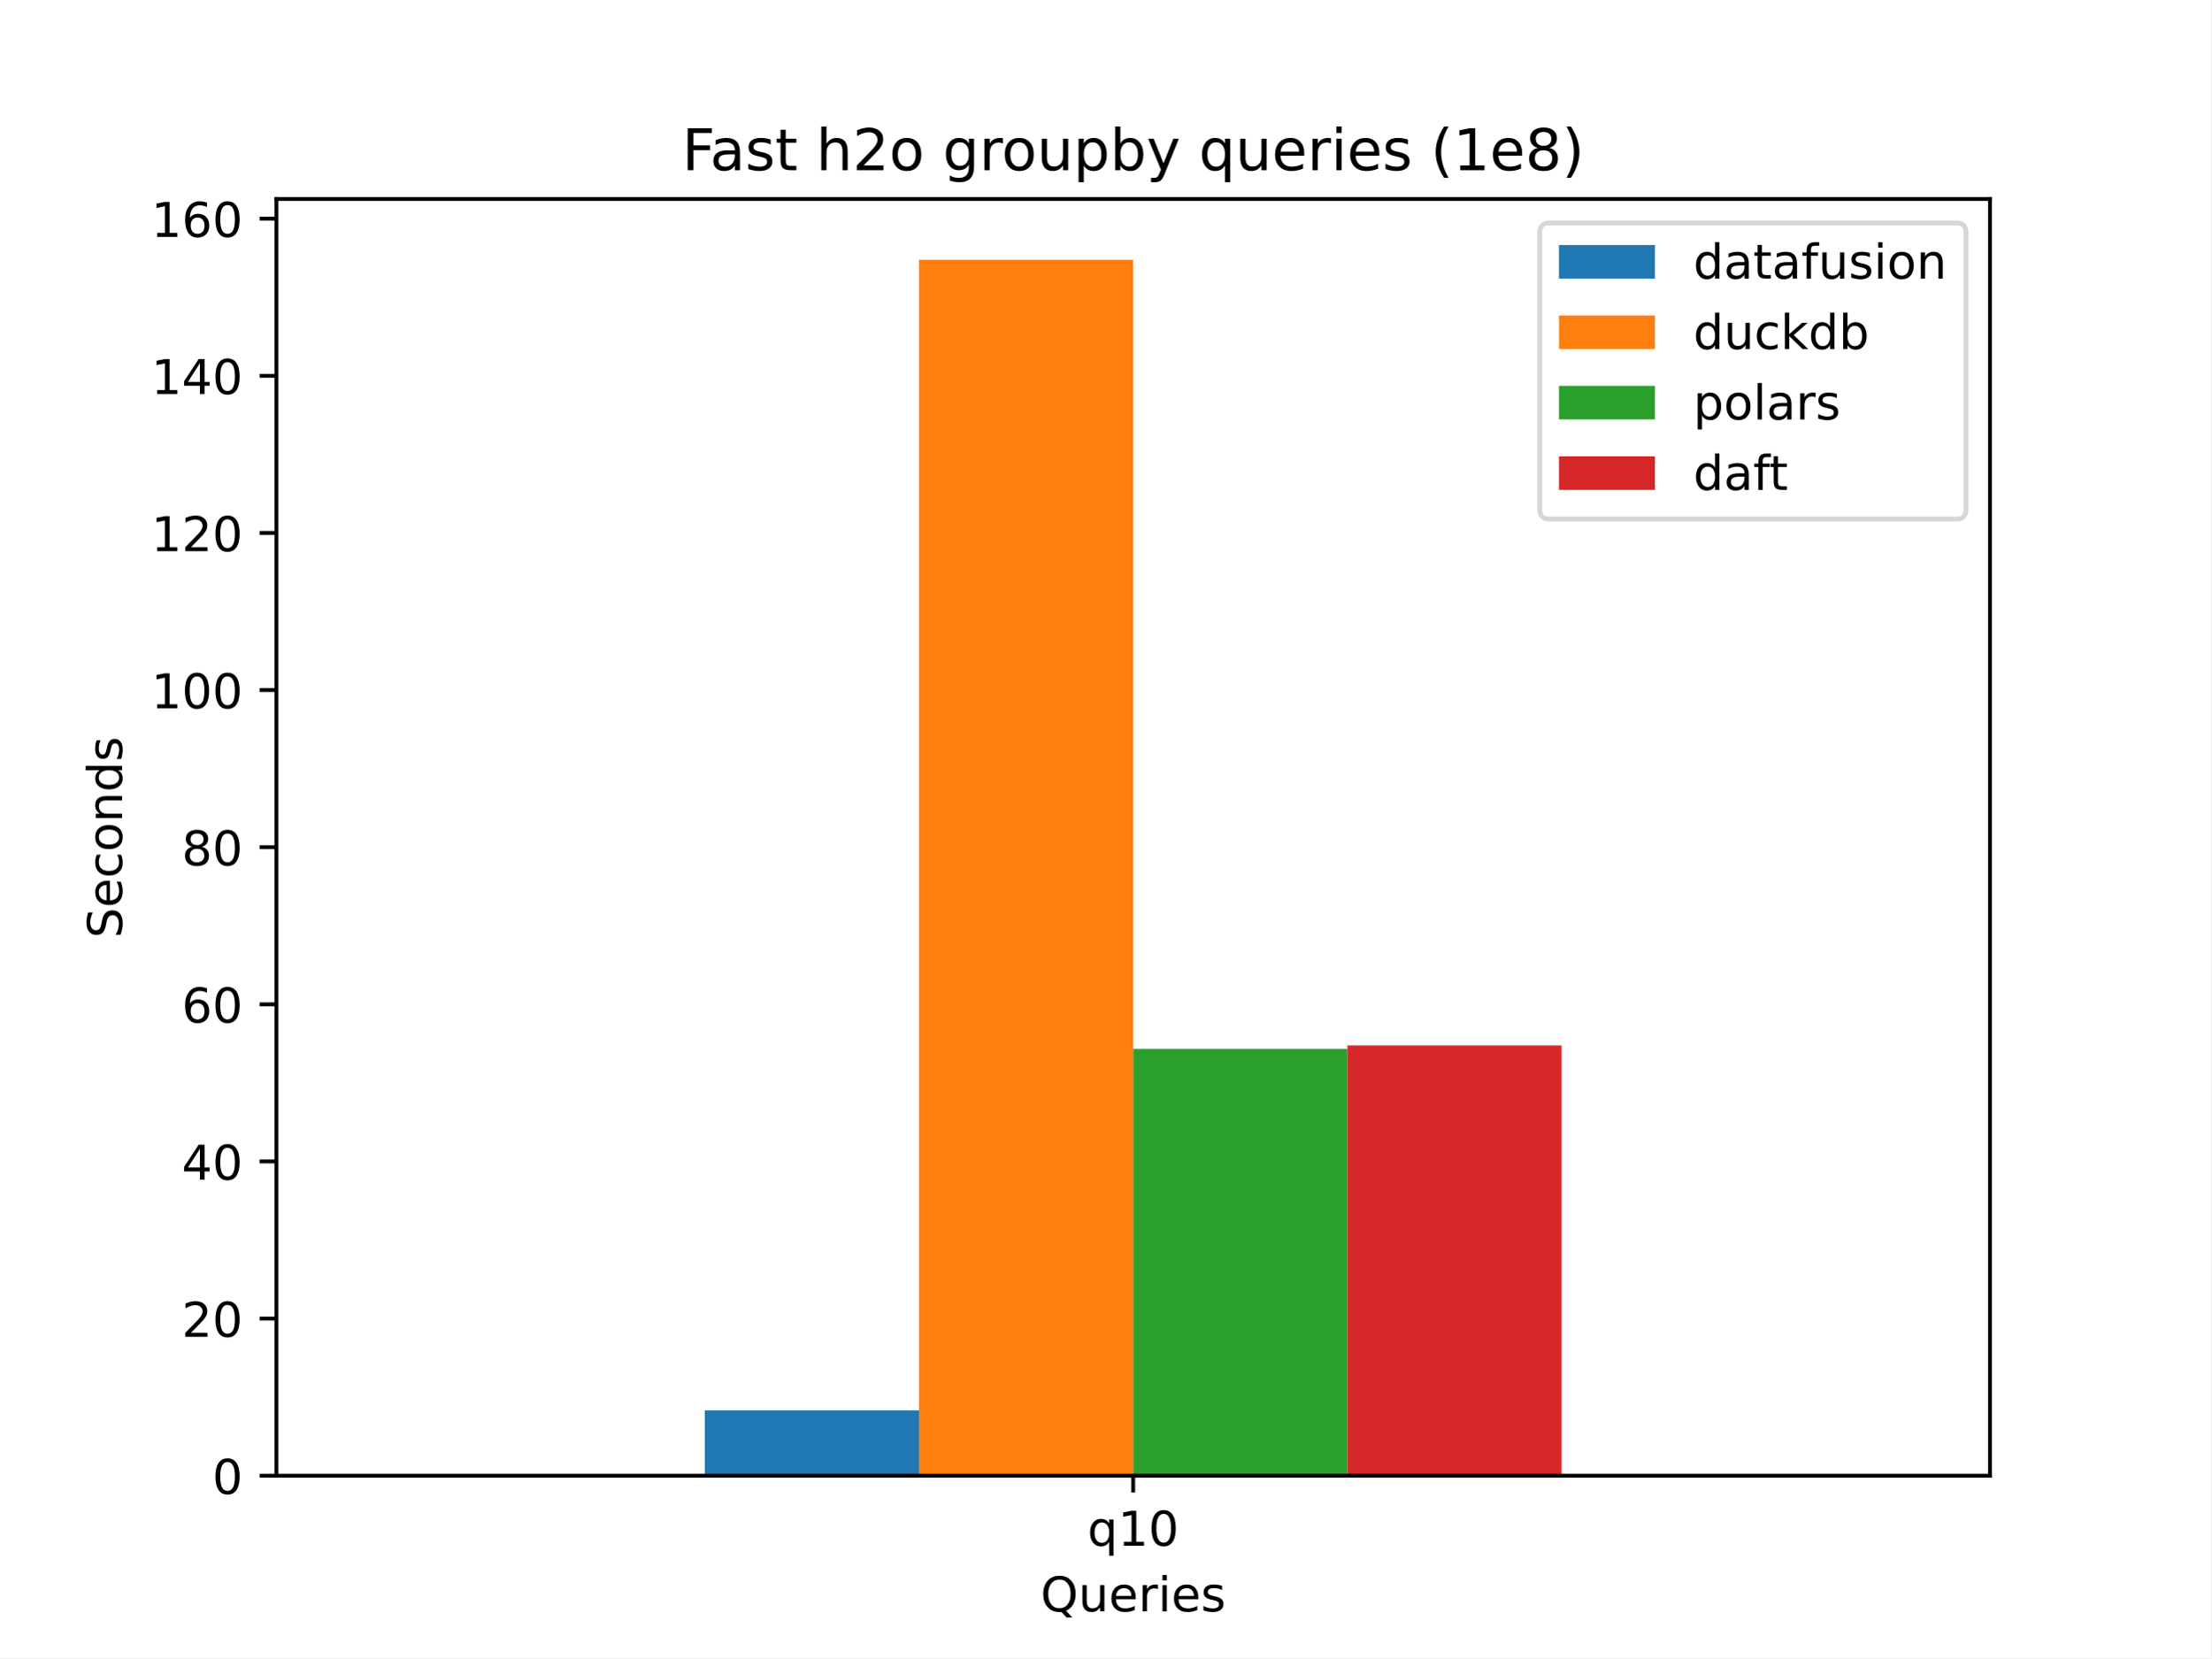
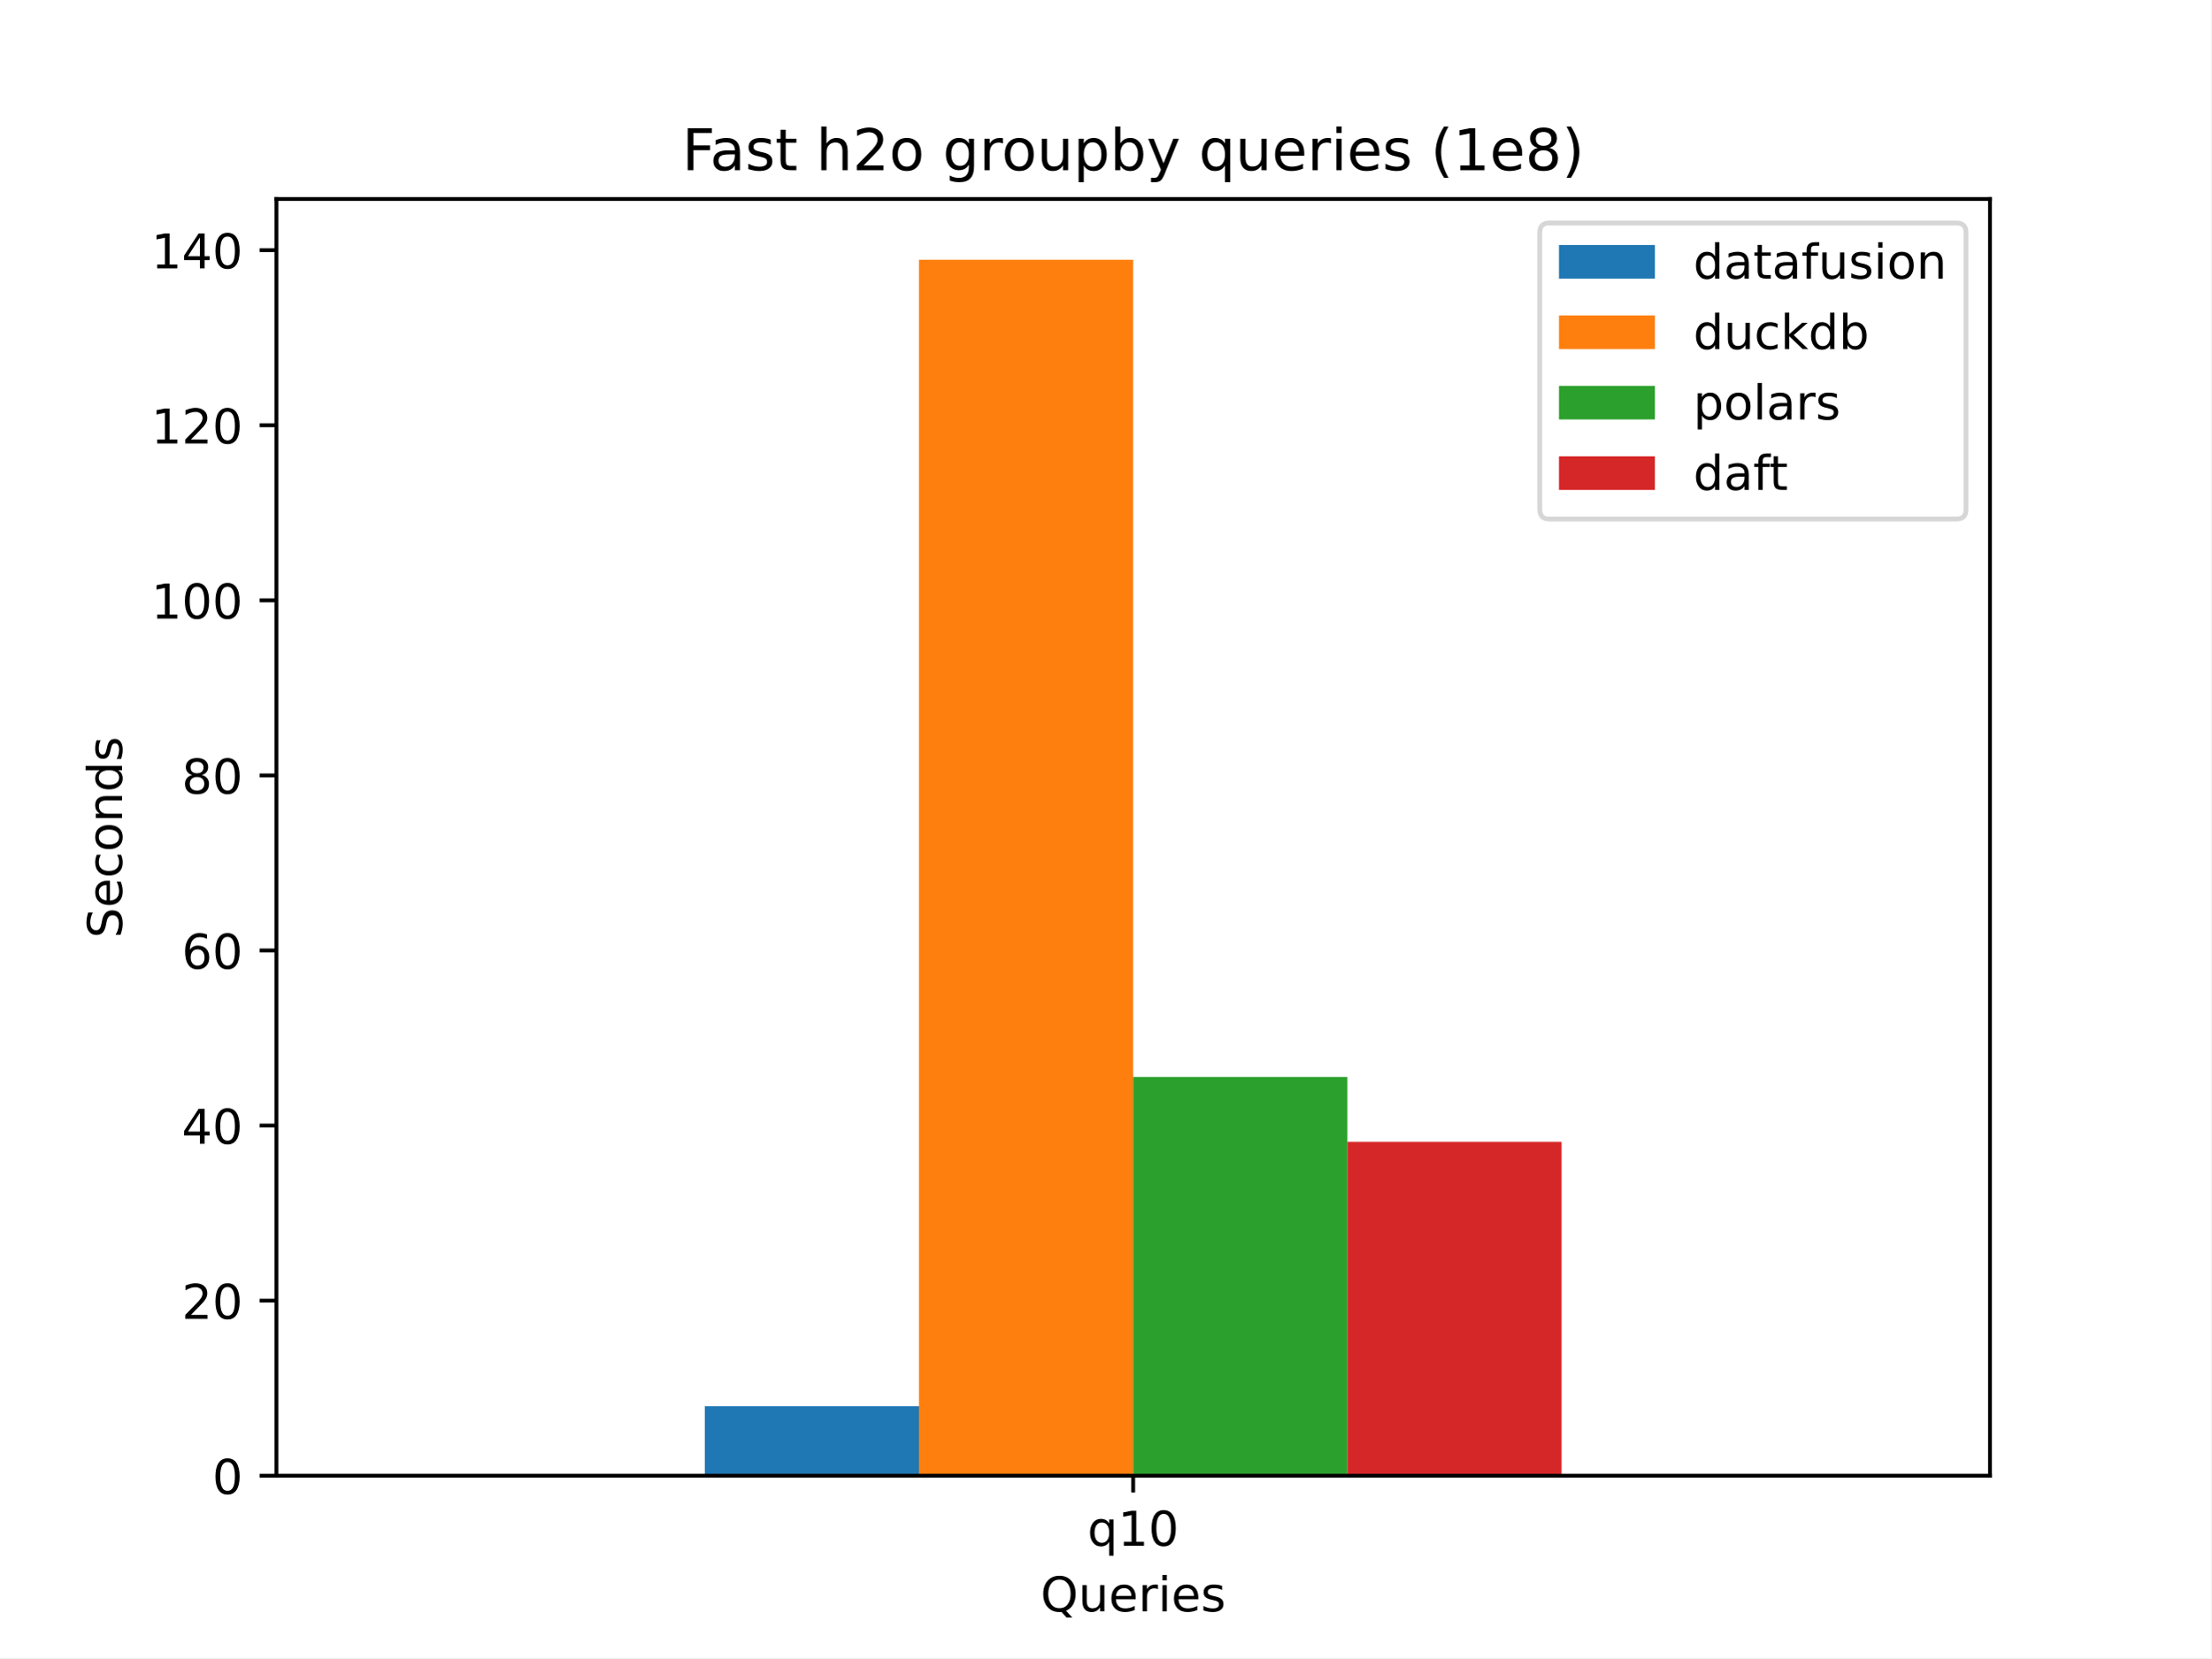
<svg xmlns="http://www.w3.org/2000/svg" xmlns:xlink="http://www.w3.org/1999/xlink" width="460.8pt" height="345.6pt" viewBox="0 0 460.8 345.6" version="1.1">
  <defs>
    <style type="text/css">*{stroke-linejoin: round; stroke-linecap: butt}</style>
  </defs>
  <g id="figure_1">
    <g id="patch_1">
      <path d="M 0 345.6  L 460.8 345.6  L 460.8 0  L 0 0  z " style="fill: #ffffff" />
    </g>
    <g id="axes_1">
      <g id="patch_2">
        <path d="M 57.6 307.584  L 414.72 307.584  L 414.72 41.472  L 57.6 41.472  z " style="fill: #ffffff" />
      </g>
      <g id="patch_3">
-         <path d="M 146.88 307.584  L 191.52 307.584  L 191.52 293.962  L 146.88 293.962  z " clip-path="url(#p9dd6af34b9)" style="fill: #1f77b4" />
+         <path d="M 146.88 307.584  L 191.52 307.584  L 191.52 293.093  L 146.88 293.093  z " clip-path="url(#p9ac12180a6)" style="fill: #1f77b4" />
      </g>
      <g id="patch_4">
-         <path d="M 191.52 307.584  L 236.16 307.584  L 236.16 54.144  L 191.52 54.144  z " clip-path="url(#p9dd6af34b9)" style="fill: #ff7f0e" />
+         <path d="M 191.52 307.584  L 236.16 307.584  L 236.16 54.144  L 191.52 54.144  z " clip-path="url(#p9ac12180a6)" style="fill: #ff7f0e" />
      </g>
      <g id="patch_5">
-         <path d="M 236.16 307.584  L 280.8 307.584  L 280.8 218.626  L 236.16 218.626  z " clip-path="url(#p9dd6af34b9)" style="fill: #2ca02c" />
+         <path d="M 236.16 307.584  L 280.8 307.584  L 280.8 224.462  L 236.16 224.462  z " clip-path="url(#p9ac12180a6)" style="fill: #2ca02c" />
      </g>
      <g id="patch_6">
-         <path d="M 280.8 307.584  L 325.44 307.584  L 325.44 217.904  L 280.8 217.904  z " clip-path="url(#p9dd6af34b9)" style="fill: #d62728" />
+         <path d="M 280.8 307.584  L 325.44 307.584  L 325.44 238.002  L 280.8 238.002  z " clip-path="url(#p9ac12180a6)" style="fill: #d62728" />
      </g>
      <g id="matplotlib.axis_1">
        <g id="xtick_1">
          <g id="line2d_1">
            <defs>
-               <path id="m24051a7c6c" d="M 0 0  L 0 3.5  " style="stroke: #000000; stroke-width: 0.8" />
-             </defs>
-             <g>
-               <use xlink:href="#m24051a7c6c" x="236.16" y="307.584" style="stroke: #000000; stroke-width: 0.8" />
+               <path id="mac1976df60" d="M 0 0  L 0 3.5  " style="stroke: #000000; stroke-width: 0.8" />
+             </defs>
+             <g>
+               <use xlink:href="#mac1976df60" x="236.16" y="307.584" style="stroke: #000000; stroke-width: 0.8" />
            </g>
          </g>
          <g id="text_1">
            <g transform="translate(226.6233 322.1824) scale(0.1 -0.1)">
              <defs>
                <path id="DejaVuSans-71" d="M 947 1747  Q 947 1113 1208 752  Q 1469 391 1925 391  Q 2381 391 2643 752  Q 2906 1113 2906 1747  Q 2906 2381 2643 2742  Q 2381 3103 1925 3103  Q 1469 3103 1208 2742  Q 947 2381 947 1747  z M 2906 525  Q 2725 213 2448 61  Q 2172 -91 1784 -91  Q 1150 -91 751 415  Q 353 922 353 1747  Q 353 2572 751 3078  Q 1150 3584 1784 3584  Q 2172 3584 2448 3432  Q 2725 3281 2906 2969  L 2906 3500  L 3481 3500  L 3481 -1331  L 2906 -1331  L 2906 525  z " transform="scale(0.015625)" />
                <path id="DejaVuSans-31" d="M 794 531  L 1825 531  L 1825 4091  L 703 3866  L 703 4441  L 1819 4666  L 2450 4666  L 2450 531  L 3481 531  L 3481 0  L 794 0  L 794 531  z " transform="scale(0.015625)" />
                <path id="DejaVuSans-30" d="M 2034 4250  Q 1547 4250 1301 3770  Q 1056 3291 1056 2328  Q 1056 1369 1301 889  Q 1547 409 2034 409  Q 2525 409 2770 889  Q 3016 1369 3016 2328  Q 3016 3291 2770 3770  Q 2525 4250 2034 4250  z M 2034 4750  Q 2819 4750 3233 4129  Q 3647 3509 3647 2328  Q 3647 1150 3233 529  Q 2819 -91 2034 -91  Q 1250 -91 836 529  Q 422 1150 422 2328  Q 422 3509 836 4129  Q 1250 4750 2034 4750  z " transform="scale(0.015625)" />
              </defs>
              <use xlink:href="#DejaVuSans-71" />
              <use xlink:href="#DejaVuSans-31" transform="translate(63.47656 0)" />
              <use xlink:href="#DejaVuSans-30" transform="translate(127.0996 0)" />
            </g>
          </g>
        </g>
        <g id="text_2">
          <g transform="translate(216.853 335.8606) scale(0.1 -0.1)">
            <defs>
              <path id="DejaVuSans-51" d="M 2522 4238  Q 1834 4238 1429 3725  Q 1025 3213 1025 2328  Q 1025 1447 1429 934  Q 1834 422 2522 422  Q 3209 422 3611 934  Q 4013 1447 4013 2328  Q 4013 3213 3611 3725  Q 3209 4238 2522 4238  z M 3406 84  L 4238 -825  L 3475 -825  L 2784 -78  Q 2681 -84 2626 -87  Q 2572 -91 2522 -91  Q 1538 -91 948 567  Q 359 1225 359 2328  Q 359 3434 948 4092  Q 1538 4750 2522 4750  Q 3503 4750 4090 4092  Q 4678 3434 4678 2328  Q 4678 1516 4351 937  Q 4025 359 3406 84  z " transform="scale(0.015625)" />
              <path id="DejaVuSans-75" d="M 544 1381  L 544 3500  L 1119 3500  L 1119 1403  Q 1119 906 1312 657  Q 1506 409 1894 409  Q 2359 409 2629 706  Q 2900 1003 2900 1516  L 2900 3500  L 3475 3500  L 3475 0  L 2900 0  L 2900 538  Q 2691 219 2414 64  Q 2138 -91 1772 -91  Q 1169 -91 856 284  Q 544 659 544 1381  z M 1991 3584  L 1991 3584  z " transform="scale(0.015625)" />
              <path id="DejaVuSans-65" d="M 3597 1894  L 3597 1613  L 953 1613  Q 991 1019 1311 708  Q 1631 397 2203 397  Q 2534 397 2845 478  Q 3156 559 3463 722  L 3463 178  Q 3153 47 2828 -22  Q 2503 -91 2169 -91  Q 1331 -91 842 396  Q 353 884 353 1716  Q 353 2575 817 3079  Q 1281 3584 2069 3584  Q 2775 3584 3186 3129  Q 3597 2675 3597 1894  z M 3022 2063  Q 3016 2534 2758 2815  Q 2500 3097 2075 3097  Q 1594 3097 1305 2825  Q 1016 2553 972 2059  L 3022 2063  z " transform="scale(0.015625)" />
              <path id="DejaVuSans-72" d="M 2631 2963  Q 2534 3019 2420 3045  Q 2306 3072 2169 3072  Q 1681 3072 1420 2755  Q 1159 2438 1159 1844  L 1159 0  L 581 0  L 581 3500  L 1159 3500  L 1159 2956  Q 1341 3275 1631 3429  Q 1922 3584 2338 3584  Q 2397 3584 2469 3576  Q 2541 3569 2628 3553  L 2631 2963  z " transform="scale(0.015625)" />
              <path id="DejaVuSans-69" d="M 603 3500  L 1178 3500  L 1178 0  L 603 0  L 603 3500  z M 603 4863  L 1178 4863  L 1178 4134  L 603 4134  L 603 4863  z " transform="scale(0.015625)" />
              <path id="DejaVuSans-73" d="M 2834 3397  L 2834 2853  Q 2591 2978 2328 3040  Q 2066 3103 1784 3103  Q 1356 3103 1142 2972  Q 928 2841 928 2578  Q 928 2378 1081 2264  Q 1234 2150 1697 2047  L 1894 2003  Q 2506 1872 2764 1633  Q 3022 1394 3022 966  Q 3022 478 2636 193  Q 2250 -91 1575 -91  Q 1294 -91 989 -36  Q 684 19 347 128  L 347 722  Q 666 556 975 473  Q 1284 391 1588 391  Q 1994 391 2212 530  Q 2431 669 2431 922  Q 2431 1156 2273 1281  Q 2116 1406 1581 1522  L 1381 1569  Q 847 1681 609 1914  Q 372 2147 372 2553  Q 372 3047 722 3315  Q 1072 3584 1716 3584  Q 2034 3584 2315 3537  Q 2597 3491 2834 3397  z " transform="scale(0.015625)" />
            </defs>
            <use xlink:href="#DejaVuSans-51" />
            <use xlink:href="#DejaVuSans-75" transform="translate(78.71094 0)" />
            <use xlink:href="#DejaVuSans-65" transform="translate(142.0898 0)" />
            <use xlink:href="#DejaVuSans-72" transform="translate(203.6133 0)" />
            <use xlink:href="#DejaVuSans-69" transform="translate(244.7266 0)" />
            <use xlink:href="#DejaVuSans-65" transform="translate(272.5098 0)" />
            <use xlink:href="#DejaVuSans-73" transform="translate(334.0332 0)" />
          </g>
        </g>
      </g>
      <g id="matplotlib.axis_2">
        <g id="ytick_1">
          <g id="line2d_2">
            <defs>
-               <path id="mb794c2f4a7" d="M 0 0  L -3.5 0  " style="stroke: #000000; stroke-width: 0.8" />
-             </defs>
-             <g>
-               <use xlink:href="#mb794c2f4a7" x="57.6" y="307.584" style="stroke: #000000; stroke-width: 0.8" />
+               <path id="mda28a9c4fe" d="M 0 0  L -3.5 0  " style="stroke: #000000; stroke-width: 0.8" />
+             </defs>
+             <g>
+               <use xlink:href="#mda28a9c4fe" x="57.6" y="307.584" style="stroke: #000000; stroke-width: 0.8" />
            </g>
          </g>
          <g id="text_3">
            <g transform="translate(44.2375 311.3832) scale(0.1 -0.1)">
              <use xlink:href="#DejaVuSans-30" />
            </g>
          </g>
        </g>
        <g id="ytick_2">
          <g id="line2d_3">
            <g>
-               <use xlink:href="#mb794c2f4a7" x="57.6" y="274.833" style="stroke: #000000; stroke-width: 0.8" />
+               <use xlink:href="#mda28a9c4fe" x="57.6" y="271.091" style="stroke: #000000; stroke-width: 0.8" />
            </g>
          </g>
          <g id="text_4">
-             <g transform="translate(37.875 278.6319) scale(0.1 -0.1)">
+             <g transform="translate(37.875 274.8907) scale(0.1 -0.1)">
              <defs>
                <path id="DejaVuSans-32" d="M 1228 531  L 3431 531  L 3431 0  L 469 0  L 469 531  Q 828 903 1448 1529  Q 2069 2156 2228 2338  Q 2531 2678 2651 2914  Q 2772 3150 2772 3378  Q 2772 3750 2511 3984  Q 2250 4219 1831 4219  Q 1534 4219 1204 4116  Q 875 4013 500 3803  L 500 4441  Q 881 4594 1212 4672  Q 1544 4750 1819 4750  Q 2544 4750 2975 4387  Q 3406 4025 3406 3419  Q 3406 3131 3298 2873  Q 3191 2616 2906 2266  Q 2828 2175 2409 1742  Q 1991 1309 1228 531  z " transform="scale(0.015625)" />
              </defs>
              <use xlink:href="#DejaVuSans-32" />
              <use xlink:href="#DejaVuSans-30" transform="translate(63.62305 0)" />
            </g>
          </g>
        </g>
        <g id="ytick_3">
          <g id="line2d_4">
            <g>
-               <use xlink:href="#mb794c2f4a7" x="57.6" y="242.081" style="stroke: #000000; stroke-width: 0.8" />
+               <use xlink:href="#mda28a9c4fe" x="57.6" y="234.599" style="stroke: #000000; stroke-width: 0.8" />
            </g>
          </g>
          <g id="text_5">
-             <g transform="translate(37.875 245.8806) scale(0.1 -0.1)">
+             <g transform="translate(37.875 238.3982) scale(0.1 -0.1)">
              <defs>
                <path id="DejaVuSans-34" d="M 2419 4116  L 825 1625  L 2419 1625  L 2419 4116  z M 2253 4666  L 3047 4666  L 3047 1625  L 3713 1625  L 3713 1100  L 3047 1100  L 3047 0  L 2419 0  L 2419 1100  L 313 1100  L 313 1709  L 2253 4666  z " transform="scale(0.015625)" />
              </defs>
              <use xlink:href="#DejaVuSans-34" />
              <use xlink:href="#DejaVuSans-30" transform="translate(63.62305 0)" />
            </g>
          </g>
        </g>
        <g id="ytick_4">
          <g id="line2d_5">
            <g>
-               <use xlink:href="#mb794c2f4a7" x="57.6" y="209.33" style="stroke: #000000; stroke-width: 0.8" />
+               <use xlink:href="#mda28a9c4fe" x="57.6" y="198.106" style="stroke: #000000; stroke-width: 0.8" />
            </g>
          </g>
          <g id="text_6">
-             <g transform="translate(37.875 213.1294) scale(0.1 -0.1)">
+             <g transform="translate(37.875 201.9057) scale(0.1 -0.1)">
              <defs>
                <path id="DejaVuSans-36" d="M 2113 2584  Q 1688 2584 1439 2293  Q 1191 2003 1191 1497  Q 1191 994 1439 701  Q 1688 409 2113 409  Q 2538 409 2786 701  Q 3034 994 3034 1497  Q 3034 2003 2786 2293  Q 2538 2584 2113 2584  z M 3366 4563  L 3366 3988  Q 3128 4100 2886 4159  Q 2644 4219 2406 4219  Q 1781 4219 1451 3797  Q 1122 3375 1075 2522  Q 1259 2794 1537 2939  Q 1816 3084 2150 3084  Q 2853 3084 3261 2657  Q 3669 2231 3669 1497  Q 3669 778 3244 343  Q 2819 -91 2113 -91  Q 1303 -91 875 529  Q 447 1150 447 2328  Q 447 3434 972 4092  Q 1497 4750 2381 4750  Q 2619 4750 2861 4703  Q 3103 4656 3366 4563  z " transform="scale(0.015625)" />
              </defs>
              <use xlink:href="#DejaVuSans-36" />
              <use xlink:href="#DejaVuSans-30" transform="translate(63.62305 0)" />
            </g>
          </g>
        </g>
        <g id="ytick_5">
          <g id="line2d_6">
            <g>
-               <use xlink:href="#mb794c2f4a7" x="57.6" y="176.579" style="stroke: #000000; stroke-width: 0.8" />
+               <use xlink:href="#mda28a9c4fe" x="57.6" y="161.614" style="stroke: #000000; stroke-width: 0.8" />
            </g>
          </g>
          <g id="text_7">
-             <g transform="translate(37.875 180.3781) scale(0.1 -0.1)">
+             <g transform="translate(37.875 165.4132) scale(0.1 -0.1)">
              <defs>
                <path id="DejaVuSans-38" d="M 2034 2216  Q 1584 2216 1326 1975  Q 1069 1734 1069 1313  Q 1069 891 1326 650  Q 1584 409 2034 409  Q 2484 409 2743 651  Q 3003 894 3003 1313  Q 3003 1734 2745 1975  Q 2488 2216 2034 2216  z M 1403 2484  Q 997 2584 770 2862  Q 544 3141 544 3541  Q 544 4100 942 4425  Q 1341 4750 2034 4750  Q 2731 4750 3128 4425  Q 3525 4100 3525 3541  Q 3525 3141 3298 2862  Q 3072 2584 2669 2484  Q 3125 2378 3379 2068  Q 3634 1759 3634 1313  Q 3634 634 3220 271  Q 2806 -91 2034 -91  Q 1263 -91 848 271  Q 434 634 434 1313  Q 434 1759 690 2068  Q 947 2378 1403 2484  z M 1172 3481  Q 1172 3119 1398 2916  Q 1625 2713 2034 2713  Q 2441 2713 2670 2916  Q 2900 3119 2900 3481  Q 2900 3844 2670 4047  Q 2441 4250 2034 4250  Q 1625 4250 1398 4047  Q 1172 3844 1172 3481  z " transform="scale(0.015625)" />
              </defs>
              <use xlink:href="#DejaVuSans-38" />
              <use xlink:href="#DejaVuSans-30" transform="translate(63.62305 0)" />
            </g>
          </g>
        </g>
        <g id="ytick_6">
          <g id="line2d_7">
            <g>
-               <use xlink:href="#mb794c2f4a7" x="57.6" y="143.828" style="stroke: #000000; stroke-width: 0.8" />
+               <use xlink:href="#mda28a9c4fe" x="57.6" y="125.121" style="stroke: #000000; stroke-width: 0.8" />
            </g>
          </g>
          <g id="text_8">
-             <g transform="translate(31.5125 147.6268) scale(0.1 -0.1)">
+             <g transform="translate(31.5125 128.9207) scale(0.1 -0.1)">
              <use xlink:href="#DejaVuSans-31" />
              <use xlink:href="#DejaVuSans-30" transform="translate(63.62305 0)" />
              <use xlink:href="#DejaVuSans-30" transform="translate(127.2461 0)" />
            </g>
          </g>
        </g>
        <g id="ytick_7">
          <g id="line2d_8">
            <g>
-               <use xlink:href="#mb794c2f4a7" x="57.6" y="111.076" style="stroke: #000000; stroke-width: 0.8" />
+               <use xlink:href="#mda28a9c4fe" x="57.6" y="88.629" style="stroke: #000000; stroke-width: 0.8" />
            </g>
          </g>
          <g id="text_9">
-             <g transform="translate(31.5125 114.8755) scale(0.1 -0.1)">
+             <g transform="translate(31.5125 92.42817) scale(0.1 -0.1)">
              <use xlink:href="#DejaVuSans-31" />
              <use xlink:href="#DejaVuSans-32" transform="translate(63.62305 0)" />
              <use xlink:href="#DejaVuSans-30" transform="translate(127.2461 0)" />
            </g>
          </g>
        </g>
        <g id="ytick_8">
          <g id="line2d_9">
            <g>
-               <use xlink:href="#mb794c2f4a7" x="57.6" y="78.325" style="stroke: #000000; stroke-width: 0.8" />
+               <use xlink:href="#mda28a9c4fe" x="57.6" y="52.136" style="stroke: #000000; stroke-width: 0.8" />
            </g>
          </g>
          <g id="text_10">
-             <g transform="translate(31.5125 82.1242) scale(0.1 -0.1)">
+             <g transform="translate(31.5125 55.93567) scale(0.1 -0.1)">
              <use xlink:href="#DejaVuSans-31" />
              <use xlink:href="#DejaVuSans-34" transform="translate(63.62305 0)" />
              <use xlink:href="#DejaVuSans-30" transform="translate(127.2461 0)" />
            </g>
          </g>
        </g>
-         <g id="ytick_9">
-           <g id="line2d_10">
-             <g>
-               <use xlink:href="#mb794c2f4a7" x="57.6" y="45.574" style="stroke: #000000; stroke-width: 0.8" />
-             </g>
-           </g>
-           <g id="text_11">
-             <g transform="translate(31.5125 49.37291) scale(0.1 -0.1)">
-               <use xlink:href="#DejaVuSans-31" />
-               <use xlink:href="#DejaVuSans-36" transform="translate(63.62305 0)" />
-               <use xlink:href="#DejaVuSans-30" transform="translate(127.2461 0)" />
-             </g>
-           </g>
-         </g>
-         <g id="text_12">
+         <g id="text_11">
          <g transform="translate(25.43281 195.535) rotate(-90) scale(0.1 -0.1)">
            <defs>
              <path id="DejaVuSans-53" d="M 3425 4513  L 3425 3897  Q 3066 4069 2747 4153  Q 2428 4238 2131 4238  Q 1616 4238 1336 4038  Q 1056 3838 1056 3469  Q 1056 3159 1242 3001  Q 1428 2844 1947 2747  L 2328 2669  Q 3034 2534 3370 2195  Q 3706 1856 3706 1288  Q 3706 609 3251 259  Q 2797 -91 1919 -91  Q 1588 -91 1214 -16  Q 841 59 441 206  L 441 856  Q 825 641 1194 531  Q 1563 422 1919 422  Q 2459 422 2753 634  Q 3047 847 3047 1241  Q 3047 1584 2836 1778  Q 2625 1972 2144 2069  L 1759 2144  Q 1053 2284 737 2584  Q 422 2884 422 3419  Q 422 4038 858 4394  Q 1294 4750 2059 4750  Q 2388 4750 2728 4690  Q 3069 4631 3425 4513  z " transform="scale(0.015625)" />
              <path id="DejaVuSans-63" d="M 3122 3366  L 3122 2828  Q 2878 2963 2633 3030  Q 2388 3097 2138 3097  Q 1578 3097 1268 2742  Q 959 2388 959 1747  Q 959 1106 1268 751  Q 1578 397 2138 397  Q 2388 397 2633 464  Q 2878 531 3122 666  L 3122 134  Q 2881 22 2623 -34  Q 2366 -91 2075 -91  Q 1284 -91 818 406  Q 353 903 353 1747  Q 353 2603 823 3093  Q 1294 3584 2113 3584  Q 2378 3584 2631 3529  Q 2884 3475 3122 3366  z " transform="scale(0.015625)" />
              <path id="DejaVuSans-6f" d="M 1959 3097  Q 1497 3097 1228 2736  Q 959 2375 959 1747  Q 959 1119 1226 758  Q 1494 397 1959 397  Q 2419 397 2687 759  Q 2956 1122 2956 1747  Q 2956 2369 2687 2733  Q 2419 3097 1959 3097  z M 1959 3584  Q 2709 3584 3137 3096  Q 3566 2609 3566 1747  Q 3566 888 3137 398  Q 2709 -91 1959 -91  Q 1206 -91 779 398  Q 353 888 353 1747  Q 353 2609 779 3096  Q 1206 3584 1959 3584  z " transform="scale(0.015625)" />
              <path id="DejaVuSans-6e" d="M 3513 2113  L 3513 0  L 2938 0  L 2938 2094  Q 2938 2591 2744 2837  Q 2550 3084 2163 3084  Q 1697 3084 1428 2787  Q 1159 2491 1159 1978  L 1159 0  L 581 0  L 581 3500  L 1159 3500  L 1159 2956  Q 1366 3272 1645 3428  Q 1925 3584 2291 3584  Q 2894 3584 3203 3211  Q 3513 2838 3513 2113  z " transform="scale(0.015625)" />
              <path id="DejaVuSans-64" d="M 2906 2969  L 2906 4863  L 3481 4863  L 3481 0  L 2906 0  L 2906 525  Q 2725 213 2448 61  Q 2172 -91 1784 -91  Q 1150 -91 751 415  Q 353 922 353 1747  Q 353 2572 751 3078  Q 1150 3584 1784 3584  Q 2172 3584 2448 3432  Q 2725 3281 2906 2969  z M 947 1747  Q 947 1113 1208 752  Q 1469 391 1925 391  Q 2381 391 2643 752  Q 2906 1113 2906 1747  Q 2906 2381 2643 2742  Q 2381 3103 1925 3103  Q 1469 3103 1208 2742  Q 947 2381 947 1747  z " transform="scale(0.015625)" />
            </defs>
            <use xlink:href="#DejaVuSans-53" />
            <use xlink:href="#DejaVuSans-65" transform="translate(63.47656 0)" />
            <use xlink:href="#DejaVuSans-63" transform="translate(125 0)" />
            <use xlink:href="#DejaVuSans-6f" transform="translate(179.9805 0)" />
            <use xlink:href="#DejaVuSans-6e" transform="translate(241.1621 0)" />
            <use xlink:href="#DejaVuSans-64" transform="translate(304.541 0)" />
            <use xlink:href="#DejaVuSans-73" transform="translate(368.0176 0)" />
          </g>
        </g>
      </g>
      <g id="patch_7">
        <path d="M 57.6 307.584  L 57.6 41.472  " style="fill: none; stroke: #000000; stroke-width: 0.8; stroke-linejoin: miter; stroke-linecap: square" />
      </g>
      <g id="patch_8">
        <path d="M 414.72 307.584  L 414.72 41.472  " style="fill: none; stroke: #000000; stroke-width: 0.8; stroke-linejoin: miter; stroke-linecap: square" />
      </g>
      <g id="patch_9">
        <path d="M 57.6 307.584  L 414.72 307.584  " style="fill: none; stroke: #000000; stroke-width: 0.8; stroke-linejoin: miter; stroke-linecap: square" />
      </g>
      <g id="patch_10">
        <path d="M 57.6 41.472  L 414.72 41.472  " style="fill: none; stroke: #000000; stroke-width: 0.8; stroke-linejoin: miter; stroke-linecap: square" />
      </g>
-       <g id="text_13">
+       <g id="text_12">
        <g transform="translate(142.1362 35.472) scale(0.12 -0.12)">
          <defs>
            <path id="DejaVuSans-46" d="M 628 4666  L 3309 4666  L 3309 4134  L 1259 4134  L 1259 2759  L 3109 2759  L 3109 2228  L 1259 2228  L 1259 0  L 628 0  L 628 4666  z " transform="scale(0.015625)" />
            <path id="DejaVuSans-61" d="M 2194 1759  Q 1497 1759 1228 1600  Q 959 1441 959 1056  Q 959 750 1161 570  Q 1363 391 1709 391  Q 2188 391 2477 730  Q 2766 1069 2766 1631  L 2766 1759  L 2194 1759  z M 3341 1997  L 3341 0  L 2766 0  L 2766 531  Q 2569 213 2275 61  Q 1981 -91 1556 -91  Q 1019 -91 701 211  Q 384 513 384 1019  Q 384 1609 779 1909  Q 1175 2209 1959 2209  L 2766 2209  L 2766 2266  Q 2766 2663 2505 2880  Q 2244 3097 1772 3097  Q 1472 3097 1187 3025  Q 903 2953 641 2809  L 641 3341  Q 956 3463 1253 3523  Q 1550 3584 1831 3584  Q 2591 3584 2966 3190  Q 3341 2797 3341 1997  z " transform="scale(0.015625)" />
            <path id="DejaVuSans-74" d="M 1172 4494  L 1172 3500  L 2356 3500  L 2356 3053  L 1172 3053  L 1172 1153  Q 1172 725 1289 603  Q 1406 481 1766 481  L 2356 481  L 2356 0  L 1766 0  Q 1100 0 847 248  Q 594 497 594 1153  L 594 3053  L 172 3053  L 172 3500  L 594 3500  L 594 4494  L 1172 4494  z " transform="scale(0.015625)" />
            <path id="DejaVuSans-20" transform="scale(0.015625)" />
            <path id="DejaVuSans-68" d="M 3513 2113  L 3513 0  L 2938 0  L 2938 2094  Q 2938 2591 2744 2837  Q 2550 3084 2163 3084  Q 1697 3084 1428 2787  Q 1159 2491 1159 1978  L 1159 0  L 581 0  L 581 4863  L 1159 4863  L 1159 2956  Q 1366 3272 1645 3428  Q 1925 3584 2291 3584  Q 2894 3584 3203 3211  Q 3513 2838 3513 2113  z " transform="scale(0.015625)" />
            <path id="DejaVuSans-67" d="M 2906 1791  Q 2906 2416 2648 2759  Q 2391 3103 1925 3103  Q 1463 3103 1205 2759  Q 947 2416 947 1791  Q 947 1169 1205 825  Q 1463 481 1925 481  Q 2391 481 2648 825  Q 2906 1169 2906 1791  z M 3481 434  Q 3481 -459 3084 -895  Q 2688 -1331 1869 -1331  Q 1566 -1331 1297 -1286  Q 1028 -1241 775 -1147  L 775 -588  Q 1028 -725 1275 -790  Q 1522 -856 1778 -856  Q 2344 -856 2625 -561  Q 2906 -266 2906 331  L 2906 616  Q 2728 306 2450 153  Q 2172 0 1784 0  Q 1141 0 747 490  Q 353 981 353 1791  Q 353 2603 747 3093  Q 1141 3584 1784 3584  Q 2172 3584 2450 3431  Q 2728 3278 2906 2969  L 2906 3500  L 3481 3500  L 3481 434  z " transform="scale(0.015625)" />
            <path id="DejaVuSans-70" d="M 1159 525  L 1159 -1331  L 581 -1331  L 581 3500  L 1159 3500  L 1159 2969  Q 1341 3281 1617 3432  Q 1894 3584 2278 3584  Q 2916 3584 3314 3078  Q 3713 2572 3713 1747  Q 3713 922 3314 415  Q 2916 -91 2278 -91  Q 1894 -91 1617 61  Q 1341 213 1159 525  z M 3116 1747  Q 3116 2381 2855 2742  Q 2594 3103 2138 3103  Q 1681 3103 1420 2742  Q 1159 2381 1159 1747  Q 1159 1113 1420 752  Q 1681 391 2138 391  Q 2594 391 2855 752  Q 3116 1113 3116 1747  z " transform="scale(0.015625)" />
            <path id="DejaVuSans-62" d="M 3116 1747  Q 3116 2381 2855 2742  Q 2594 3103 2138 3103  Q 1681 3103 1420 2742  Q 1159 2381 1159 1747  Q 1159 1113 1420 752  Q 1681 391 2138 391  Q 2594 391 2855 752  Q 3116 1113 3116 1747  z M 1159 2969  Q 1341 3281 1617 3432  Q 1894 3584 2278 3584  Q 2916 3584 3314 3078  Q 3713 2572 3713 1747  Q 3713 922 3314 415  Q 2916 -91 2278 -91  Q 1894 -91 1617 61  Q 1341 213 1159 525  L 1159 0  L 581 0  L 581 4863  L 1159 4863  L 1159 2969  z " transform="scale(0.015625)" />
            <path id="DejaVuSans-79" d="M 2059 -325  Q 1816 -950 1584 -1140  Q 1353 -1331 966 -1331  L 506 -1331  L 506 -850  L 844 -850  Q 1081 -850 1212 -737  Q 1344 -625 1503 -206  L 1606 56  L 191 3500  L 800 3500  L 1894 763  L 2988 3500  L 3597 3500  L 2059 -325  z " transform="scale(0.015625)" />
            <path id="DejaVuSans-28" d="M 1984 4856  Q 1566 4138 1362 3434  Q 1159 2731 1159 2009  Q 1159 1288 1364 580  Q 1569 -128 1984 -844  L 1484 -844  Q 1016 -109 783 600  Q 550 1309 550 2009  Q 550 2706 781 3412  Q 1013 4119 1484 4856  L 1984 4856  z " transform="scale(0.015625)" />
            <path id="DejaVuSans-29" d="M 513 4856  L 1013 4856  Q 1481 4119 1714 3412  Q 1947 2706 1947 2009  Q 1947 1309 1714 600  Q 1481 -109 1013 -844  L 513 -844  Q 928 -128 1133 580  Q 1338 1288 1338 2009  Q 1338 2731 1133 3434  Q 928 4138 513 4856  z " transform="scale(0.015625)" />
          </defs>
          <use xlink:href="#DejaVuSans-46" />
          <use xlink:href="#DejaVuSans-61" transform="translate(48.39453 0)" />
          <use xlink:href="#DejaVuSans-73" transform="translate(109.6738 0)" />
          <use xlink:href="#DejaVuSans-74" transform="translate(161.7734 0)" />
          <use xlink:href="#DejaVuSans-20" transform="translate(200.9824 0)" />
          <use xlink:href="#DejaVuSans-68" transform="translate(232.7695 0)" />
          <use xlink:href="#DejaVuSans-32" transform="translate(296.1484 0)" />
          <use xlink:href="#DejaVuSans-6f" transform="translate(359.7715 0)" />
          <use xlink:href="#DejaVuSans-20" transform="translate(420.9531 0)" />
          <use xlink:href="#DejaVuSans-67" transform="translate(452.7402 0)" />
          <use xlink:href="#DejaVuSans-72" transform="translate(516.2168 0)" />
          <use xlink:href="#DejaVuSans-6f" transform="translate(555.0801 0)" />
          <use xlink:href="#DejaVuSans-75" transform="translate(616.2617 0)" />
          <use xlink:href="#DejaVuSans-70" transform="translate(679.6406 0)" />
          <use xlink:href="#DejaVuSans-62" transform="translate(743.1172 0)" />
          <use xlink:href="#DejaVuSans-79" transform="translate(806.5938 0)" />
          <use xlink:href="#DejaVuSans-20" transform="translate(865.7734 0)" />
          <use xlink:href="#DejaVuSans-71" transform="translate(897.5605 0)" />
          <use xlink:href="#DejaVuSans-75" transform="translate(961.0371 0)" />
          <use xlink:href="#DejaVuSans-65" transform="translate(1024.416 0)" />
          <use xlink:href="#DejaVuSans-72" transform="translate(1085.939 0)" />
          <use xlink:href="#DejaVuSans-69" transform="translate(1127.053 0)" />
          <use xlink:href="#DejaVuSans-65" transform="translate(1154.836 0)" />
          <use xlink:href="#DejaVuSans-73" transform="translate(1216.359 0)" />
          <use xlink:href="#DejaVuSans-20" transform="translate(1268.459 0)" />
          <use xlink:href="#DejaVuSans-28" transform="translate(1300.246 0)" />
          <use xlink:href="#DejaVuSans-31" transform="translate(1339.26 0)" />
          <use xlink:href="#DejaVuSans-65" transform="translate(1402.883 0)" />
          <use xlink:href="#DejaVuSans-38" transform="translate(1464.406 0)" />
          <use xlink:href="#DejaVuSans-29" transform="translate(1528.029 0)" />
        </g>
      </g>
      <g id="legend_1">
        <g id="patch_11">
          <path d="M 322.893 108.184  L 407.72 108.184  Q 409.72 108.184 409.72 106.184  L 409.72 48.472  Q 409.72 46.472 407.72 46.472  L 322.893 46.472  Q 320.893 46.472 320.893 48.472  L 320.893 106.184  Q 320.893 108.184 322.893 108.184  z " style="fill: #ffffff; opacity: 0.8; stroke: #cccccc; stroke-linejoin: miter" />
        </g>
        <g id="patch_12">
          <path d="M 324.893 58.07  L 344.893 58.07  L 344.893 51.07  L 324.893 51.07  z " style="fill: #1f77b4" />
        </g>
-         <g id="text_14">
+         <g id="text_13">
          <g transform="translate(352.8934 58.07044) scale(0.1 -0.1)">
            <defs>
              <path id="DejaVuSans-66" d="M 2375 4863  L 2375 4384  L 1825 4384  Q 1516 4384 1395 4259  Q 1275 4134 1275 3809  L 1275 3500  L 2222 3500  L 2222 3053  L 1275 3053  L 1275 0  L 697 0  L 697 3053  L 147 3053  L 147 3500  L 697 3500  L 697 3744  Q 697 4328 969 4595  Q 1241 4863 1831 4863  L 2375 4863  z " transform="scale(0.015625)" />
            </defs>
            <use xlink:href="#DejaVuSans-64" />
            <use xlink:href="#DejaVuSans-61" transform="translate(63.47656 0)" />
            <use xlink:href="#DejaVuSans-74" transform="translate(124.7559 0)" />
            <use xlink:href="#DejaVuSans-61" transform="translate(163.9648 0)" />
            <use xlink:href="#DejaVuSans-66" transform="translate(225.2441 0)" />
            <use xlink:href="#DejaVuSans-75" transform="translate(260.4492 0)" />
            <use xlink:href="#DejaVuSans-73" transform="translate(323.8281 0)" />
            <use xlink:href="#DejaVuSans-69" transform="translate(375.9277 0)" />
            <use xlink:href="#DejaVuSans-6f" transform="translate(403.7109 0)" />
            <use xlink:href="#DejaVuSans-6e" transform="translate(464.8926 0)" />
          </g>
        </g>
        <g id="patch_13">
          <path d="M 324.893 72.749  L 344.893 72.749  L 344.893 65.749  L 324.893 65.749  z " style="fill: #ff7f0e" />
        </g>
-         <g id="text_15">
+         <g id="text_14">
          <g transform="translate(352.8934 72.74856) scale(0.1 -0.1)">
            <defs>
              <path id="DejaVuSans-6b" d="M 581 4863  L 1159 4863  L 1159 1991  L 2875 3500  L 3609 3500  L 1753 1863  L 3688 0  L 2938 0  L 1159 1709  L 1159 0  L 581 0  L 581 4863  z " transform="scale(0.015625)" />
            </defs>
            <use xlink:href="#DejaVuSans-64" />
            <use xlink:href="#DejaVuSans-75" transform="translate(63.47656 0)" />
            <use xlink:href="#DejaVuSans-63" transform="translate(126.8555 0)" />
            <use xlink:href="#DejaVuSans-6b" transform="translate(181.8359 0)" />
            <use xlink:href="#DejaVuSans-64" transform="translate(239.7461 0)" />
            <use xlink:href="#DejaVuSans-62" transform="translate(303.2227 0)" />
          </g>
        </g>
        <g id="patch_14">
          <path d="M 324.893 87.427  L 344.893 87.427  L 344.893 80.427  L 324.893 80.427  z " style="fill: #2ca02c" />
        </g>
-         <g id="text_16">
+         <g id="text_15">
          <g transform="translate(352.8934 87.42669) scale(0.1 -0.1)">
            <defs>
              <path id="DejaVuSans-6c" d="M 603 4863  L 1178 4863  L 1178 0  L 603 0  L 603 4863  z " transform="scale(0.015625)" />
            </defs>
            <use xlink:href="#DejaVuSans-70" />
            <use xlink:href="#DejaVuSans-6f" transform="translate(63.47656 0)" />
            <use xlink:href="#DejaVuSans-6c" transform="translate(124.6582 0)" />
            <use xlink:href="#DejaVuSans-61" transform="translate(152.4414 0)" />
            <use xlink:href="#DejaVuSans-72" transform="translate(213.7207 0)" />
            <use xlink:href="#DejaVuSans-73" transform="translate(254.834 0)" />
          </g>
        </g>
        <g id="patch_15">
          <path d="M 324.893 102.105  L 344.893 102.105  L 344.893 95.105  L 324.893 95.105  z " style="fill: #d62728" />
        </g>
-         <g id="text_17">
+         <g id="text_16">
          <g transform="translate(352.8934 102.1048) scale(0.1 -0.1)">
            <use xlink:href="#DejaVuSans-64" />
            <use xlink:href="#DejaVuSans-61" transform="translate(63.47656 0)" />
            <use xlink:href="#DejaVuSans-66" transform="translate(124.7559 0)" />
            <use xlink:href="#DejaVuSans-74" transform="translate(158.2109 0)" />
          </g>
        </g>
      </g>
    </g>
  </g>
  <defs>
-     <clipPath id="p9dd6af34b9">
+     <clipPath id="p9ac12180a6">
      <rect x="57.6" y="41.472" width="357.12" height="266.112" />
    </clipPath>
  </defs>
</svg>
